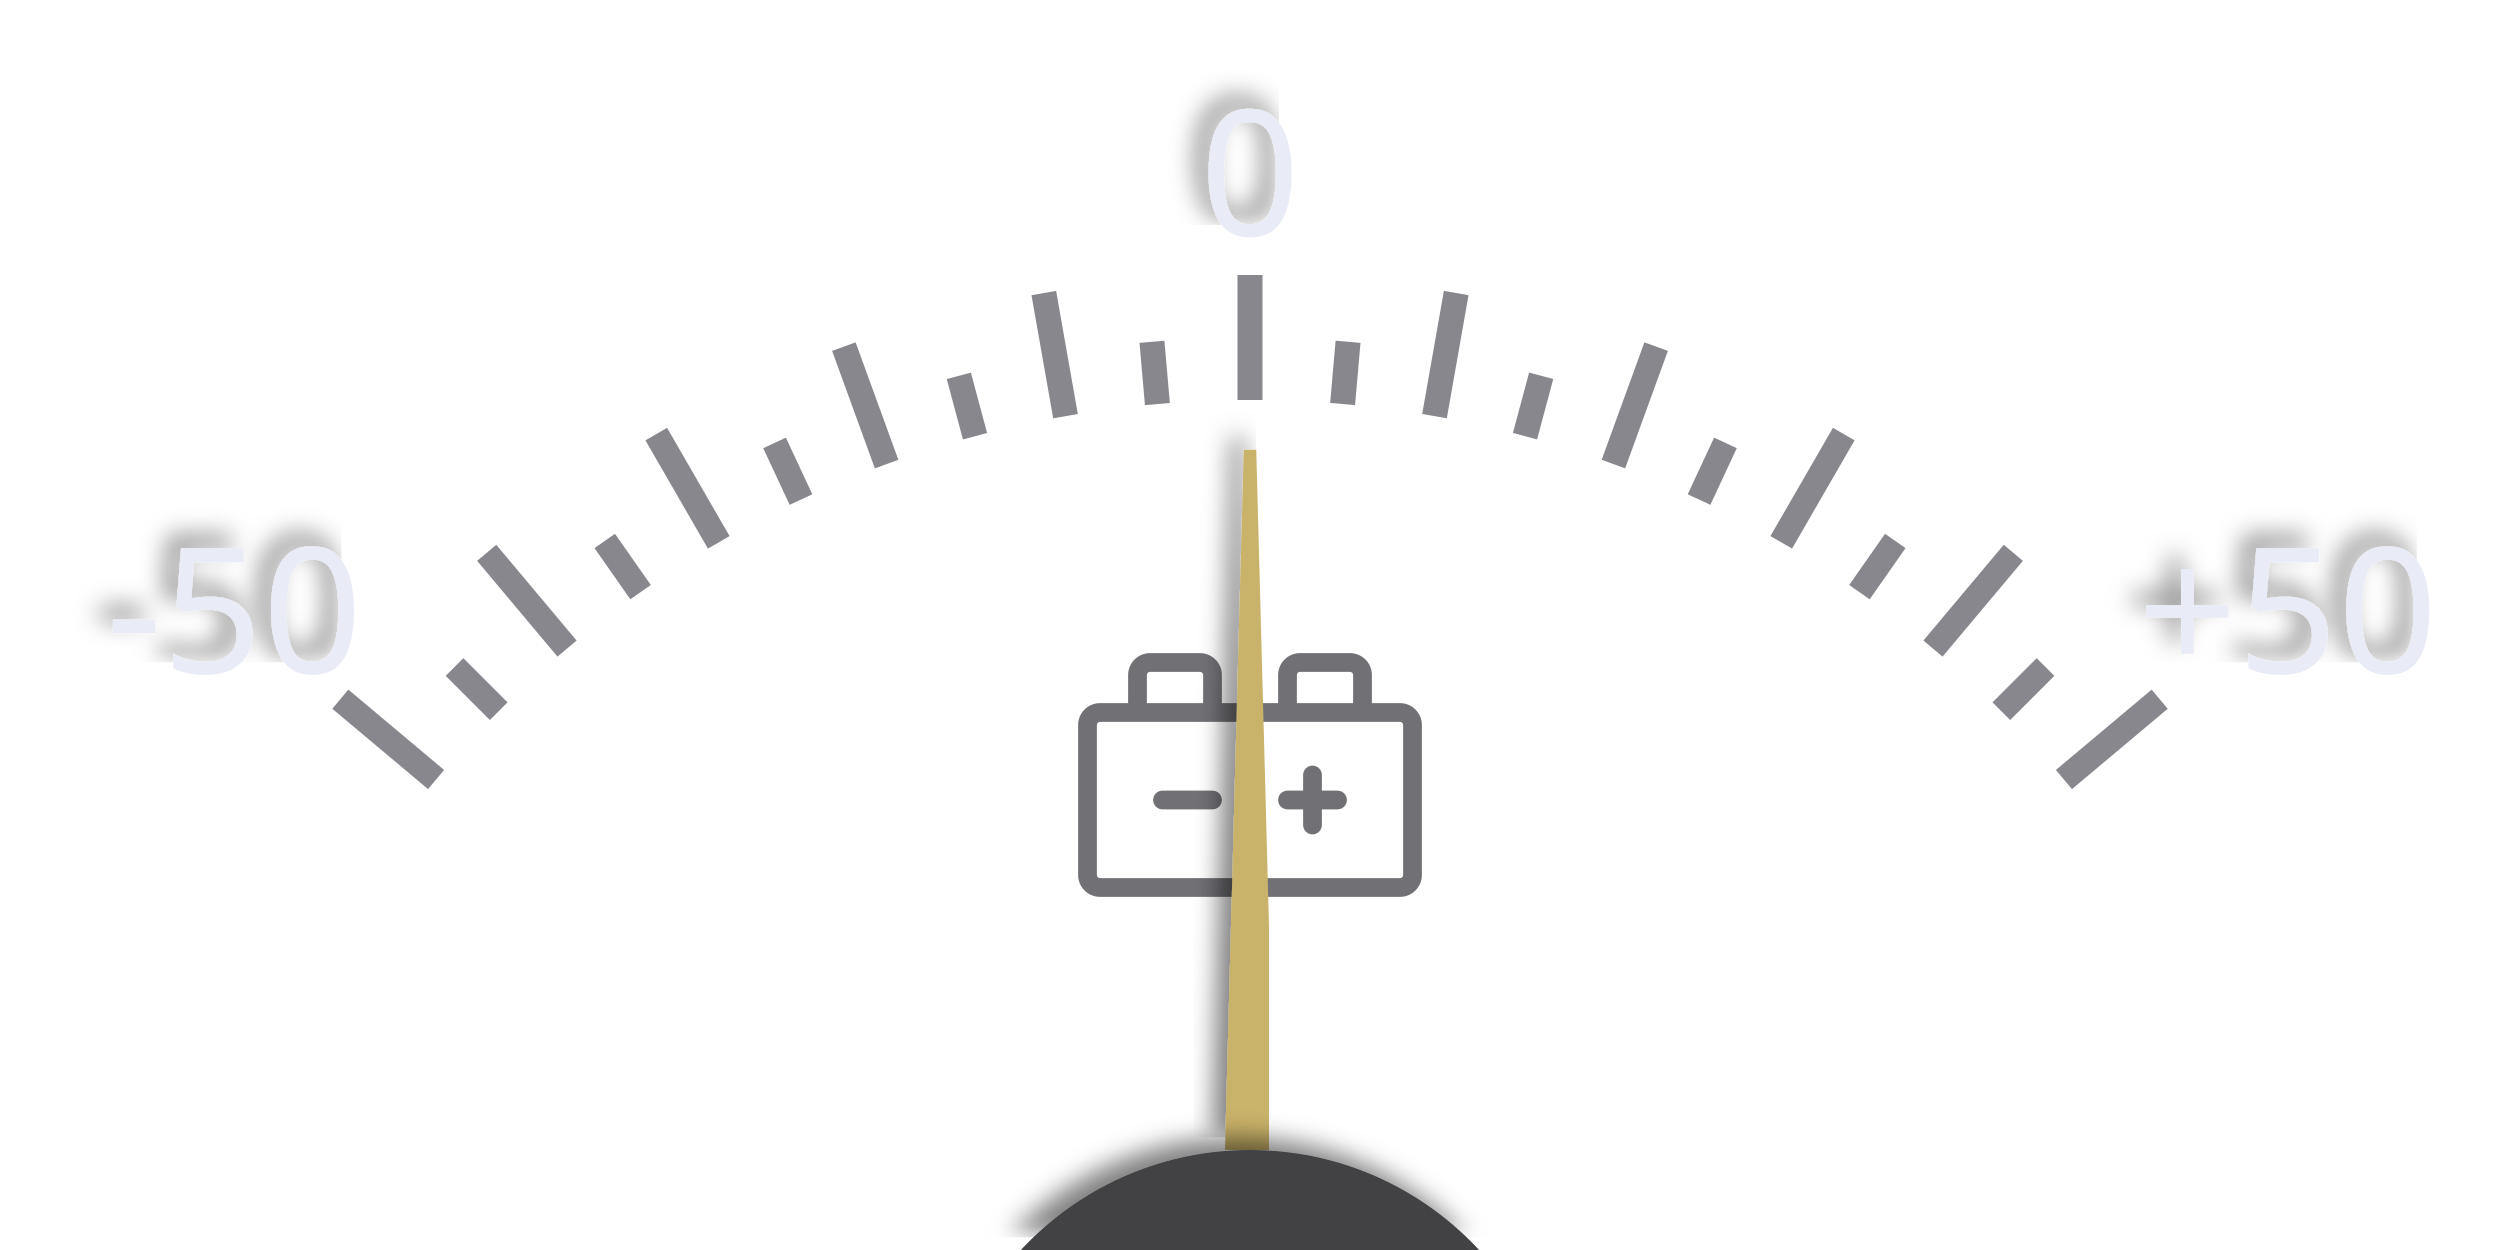
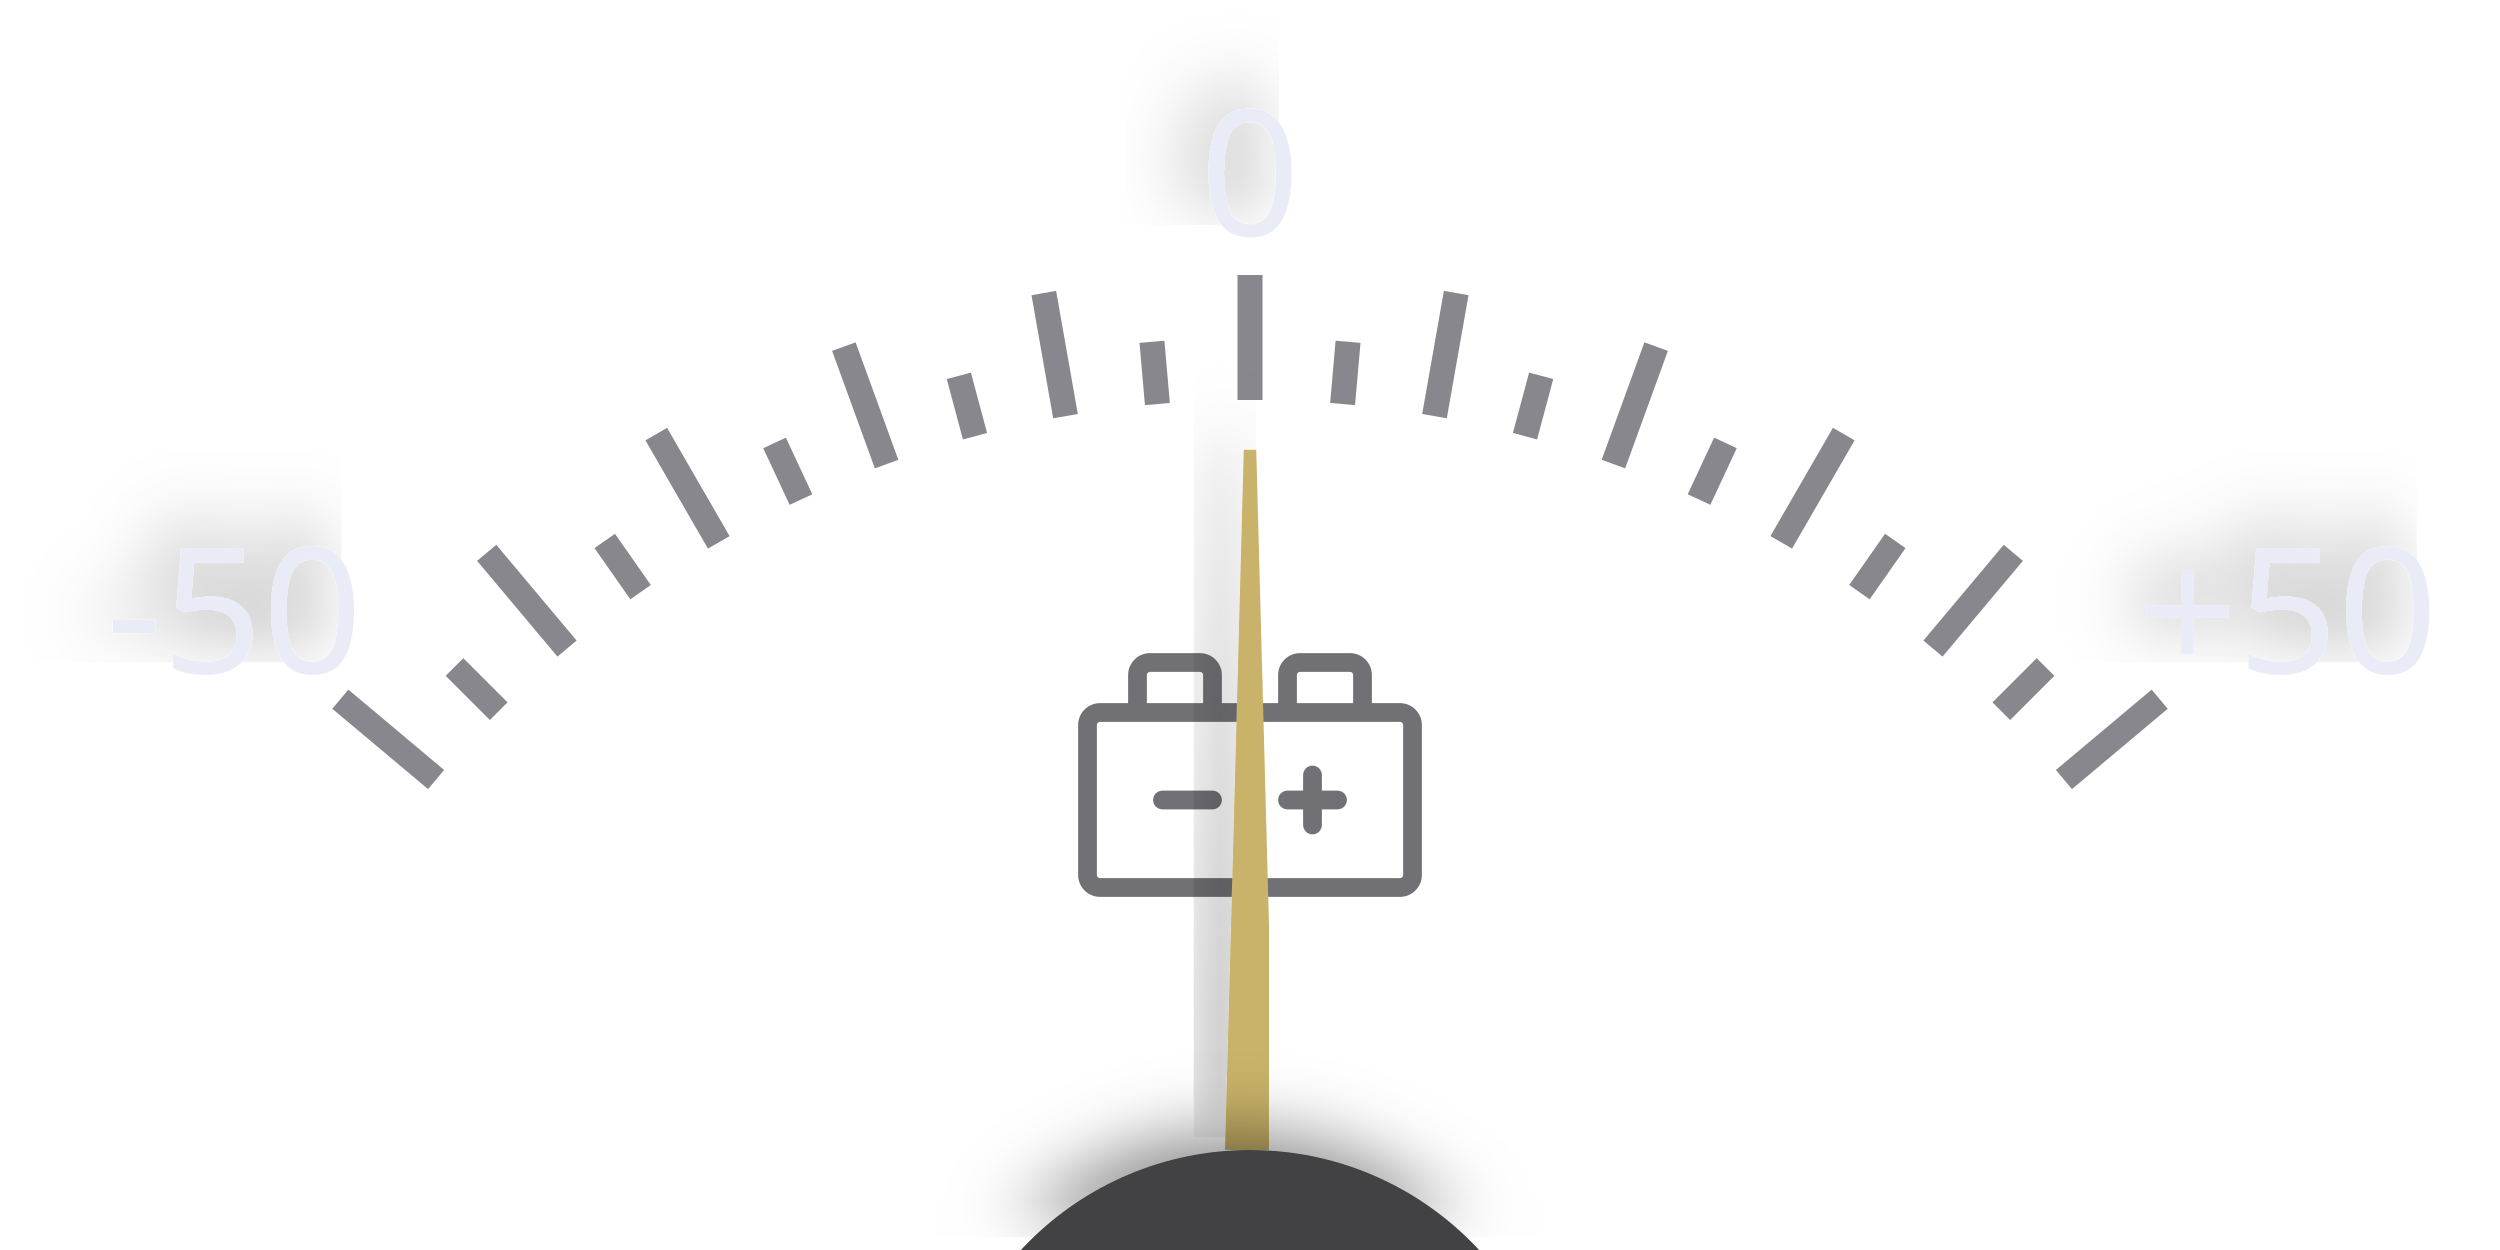
<svg xmlns="http://www.w3.org/2000/svg" id="GaugeCard" width="200" height="100" viewBox="0 0 200 100" font-family="'Frutiger Linotype'">
  <style>
    .background-dark {
      color: rgb(20, 20, 21);
    }

    .background-light {
      color: rgb(61.18, 61.18, 64.24);
    }

    .text-primary {
      color: rgb(232.549, 236.121, 246.964);
    }

    .text-secondary {
      color: rgb(105.326, 129.138, 201.424);
    }

    .text-selected {
      color: rgb(225.065, 229.828, 244.285);
    }

    .text-muted {
      color: rgb(134.89, 134.89, 140.61);
    }

    .text-fancy {
      color: rgb(201.424, 177.612, 105.326);
    }

    .border-primary {
      color: rgb(134.89, 134.89, 140.61);
    }

    .border-secondary {
      color: rgb(65.756, 65.756, 69.044);
    }

    .icon {
      color: rgb(111.512, 111.512, 117.088);
    }

    .icon-active {
      color: rgb(201.424, 177.612, 105.326);
    }

    .icon-inactive {
      color: rgb(111.512, 111.512, 117.088);
    }

    .sliders {
      color: rgb(201.424, 177.612, 105.326);
    }

    .dynamic {
      color: rgb(201.424, 177.612, 105.326);
    }
  </style>
  <defs>
    <filter id="shadow" x="-100%" y="-100%" width="200%" height="200%">
-       <feDropShadow dx="-1" dy="-1" stdDeviation="1" flood-color="black" flood-opacity=".5" />
+       <feDropShadow dx="-1" dy="-1" stdDeviation="3" flood-color="black" flood-opacity=".5" />
    </filter>
    <line id="short_tick" x1="0" y1="-85" x2="0" y2="-90" />
    <line id="long_tick" x1="0" y1="-85" x2="0" y2="-95" />
  </defs>
  <g transform="translate(100,117)">
    <g id="ticks" class="border-primary" stroke="currentColor" stroke-width="2">
      <use href="#long_tick" transform="rotate(-50)" />
      <use href="#short_tick" transform="rotate(-45)" />
      <use href="#long_tick" transform="rotate(-40)" />
      <use href="#short_tick" transform="rotate(-35)" />
      <use href="#long_tick" transform="rotate(-30)" />
      <use href="#short_tick" transform="rotate(-25)" />
      <use href="#long_tick" transform="rotate(-20)" />
      <use href="#short_tick" transform="rotate(-15)" />
      <use href="#long_tick" transform="rotate(-10)" />
      <use href="#short_tick" transform="rotate(-5)" />
      <use href="#long_tick" transform="rotate(0)" />
      <use href="#short_tick" transform="rotate(5)" />
      <use href="#long_tick" transform="rotate(10)" />
      <use href="#short_tick" transform="rotate(15)" />
      <use href="#long_tick" transform="rotate(20)" />
      <use href="#short_tick" transform="rotate(25)" />
      <use href="#long_tick" transform="rotate(30)" />
      <use href="#short_tick" transform="rotate(35)" />
      <use href="#long_tick" transform="rotate(40)" />
      <use href="#short_tick" transform="rotate(45)" />
      <use href="#long_tick" transform="rotate(50)" />
    </g>
    <g id="value">
      <text id="min_label" class="text-primary" filter="url(#shadow)" x="-71" y="-68" font-size="14" fill="currentColor" text-anchor="end" dominant-baseline="middle">-50</text>
      <text id="mid_label" class="text-primary" filter="url(#shadow)" x="0" y="-103" font-size="14" fill="currentColor" text-anchor="middle" dominant-baseline="middle">0</text>
      <text id="max_label" class="text-primary" filter="url(#shadow)" x="71" y="-68" font-size="14" fill="currentColor" text-anchor="start" dominant-baseline="middle">+50</text>
    </g>
    <g id="icon" class="icon" transform="translate(-16 -70)" color="currentColor">
      <svg width="32" height="32" viewBox="0 0 256 256">
        <path fill="currentColor" d="M190 136a6 6 0 0 1-6 6h-10v10a6 6 0 0 1-12 0v-10h-10a6 6 0 0 1 0-12h10v-10a6 6 0 0 1 12 0v10h10a6 6 0 0 1 6 6m-86-6H72a6 6 0 0 0 0 12h32a6 6 0 0 0 0-12m134-42v96a14 14 0 0 1-14 14H32a14 14 0 0 1-14-14V88a14 14 0 0 1 14-14h18V56a14 14 0 0 1 14-14h32a14 14 0 0 1 14 14v18h36V56a14 14 0 0 1 14-14h32a14 14 0 0 1 14 14v18h18a14 14 0 0 1 14 14m-80-14h36V56a2 2 0 0 0-2-2h-32a2 2 0 0 0-2 2Zm-96 0h36V56a2 2 0 0 0-2-2H64a2 2 0 0 0-2 2Zm164 14a2 2 0 0 0-2-2H32a2 2 0 0 0-2 2v96a2 2 0 0 0 2 2h192a2 2 0 0 0 2-2Z" />
      </svg>
    </g>
    <polyline id="needle" class="sliders" filter="url(#shadow)" points="1.5,-25 0,-81 -1.5,-25" transform="rotate(0)" fill="currentColor" stroke="currentColor" stroke-width="1" />
    <circle id="hub_cover" class="border-secondary" filter="url(#shadow)" cx="0" cy="0" r="25" stroke="none" fill="currentColor" />
  </g>
</svg>
